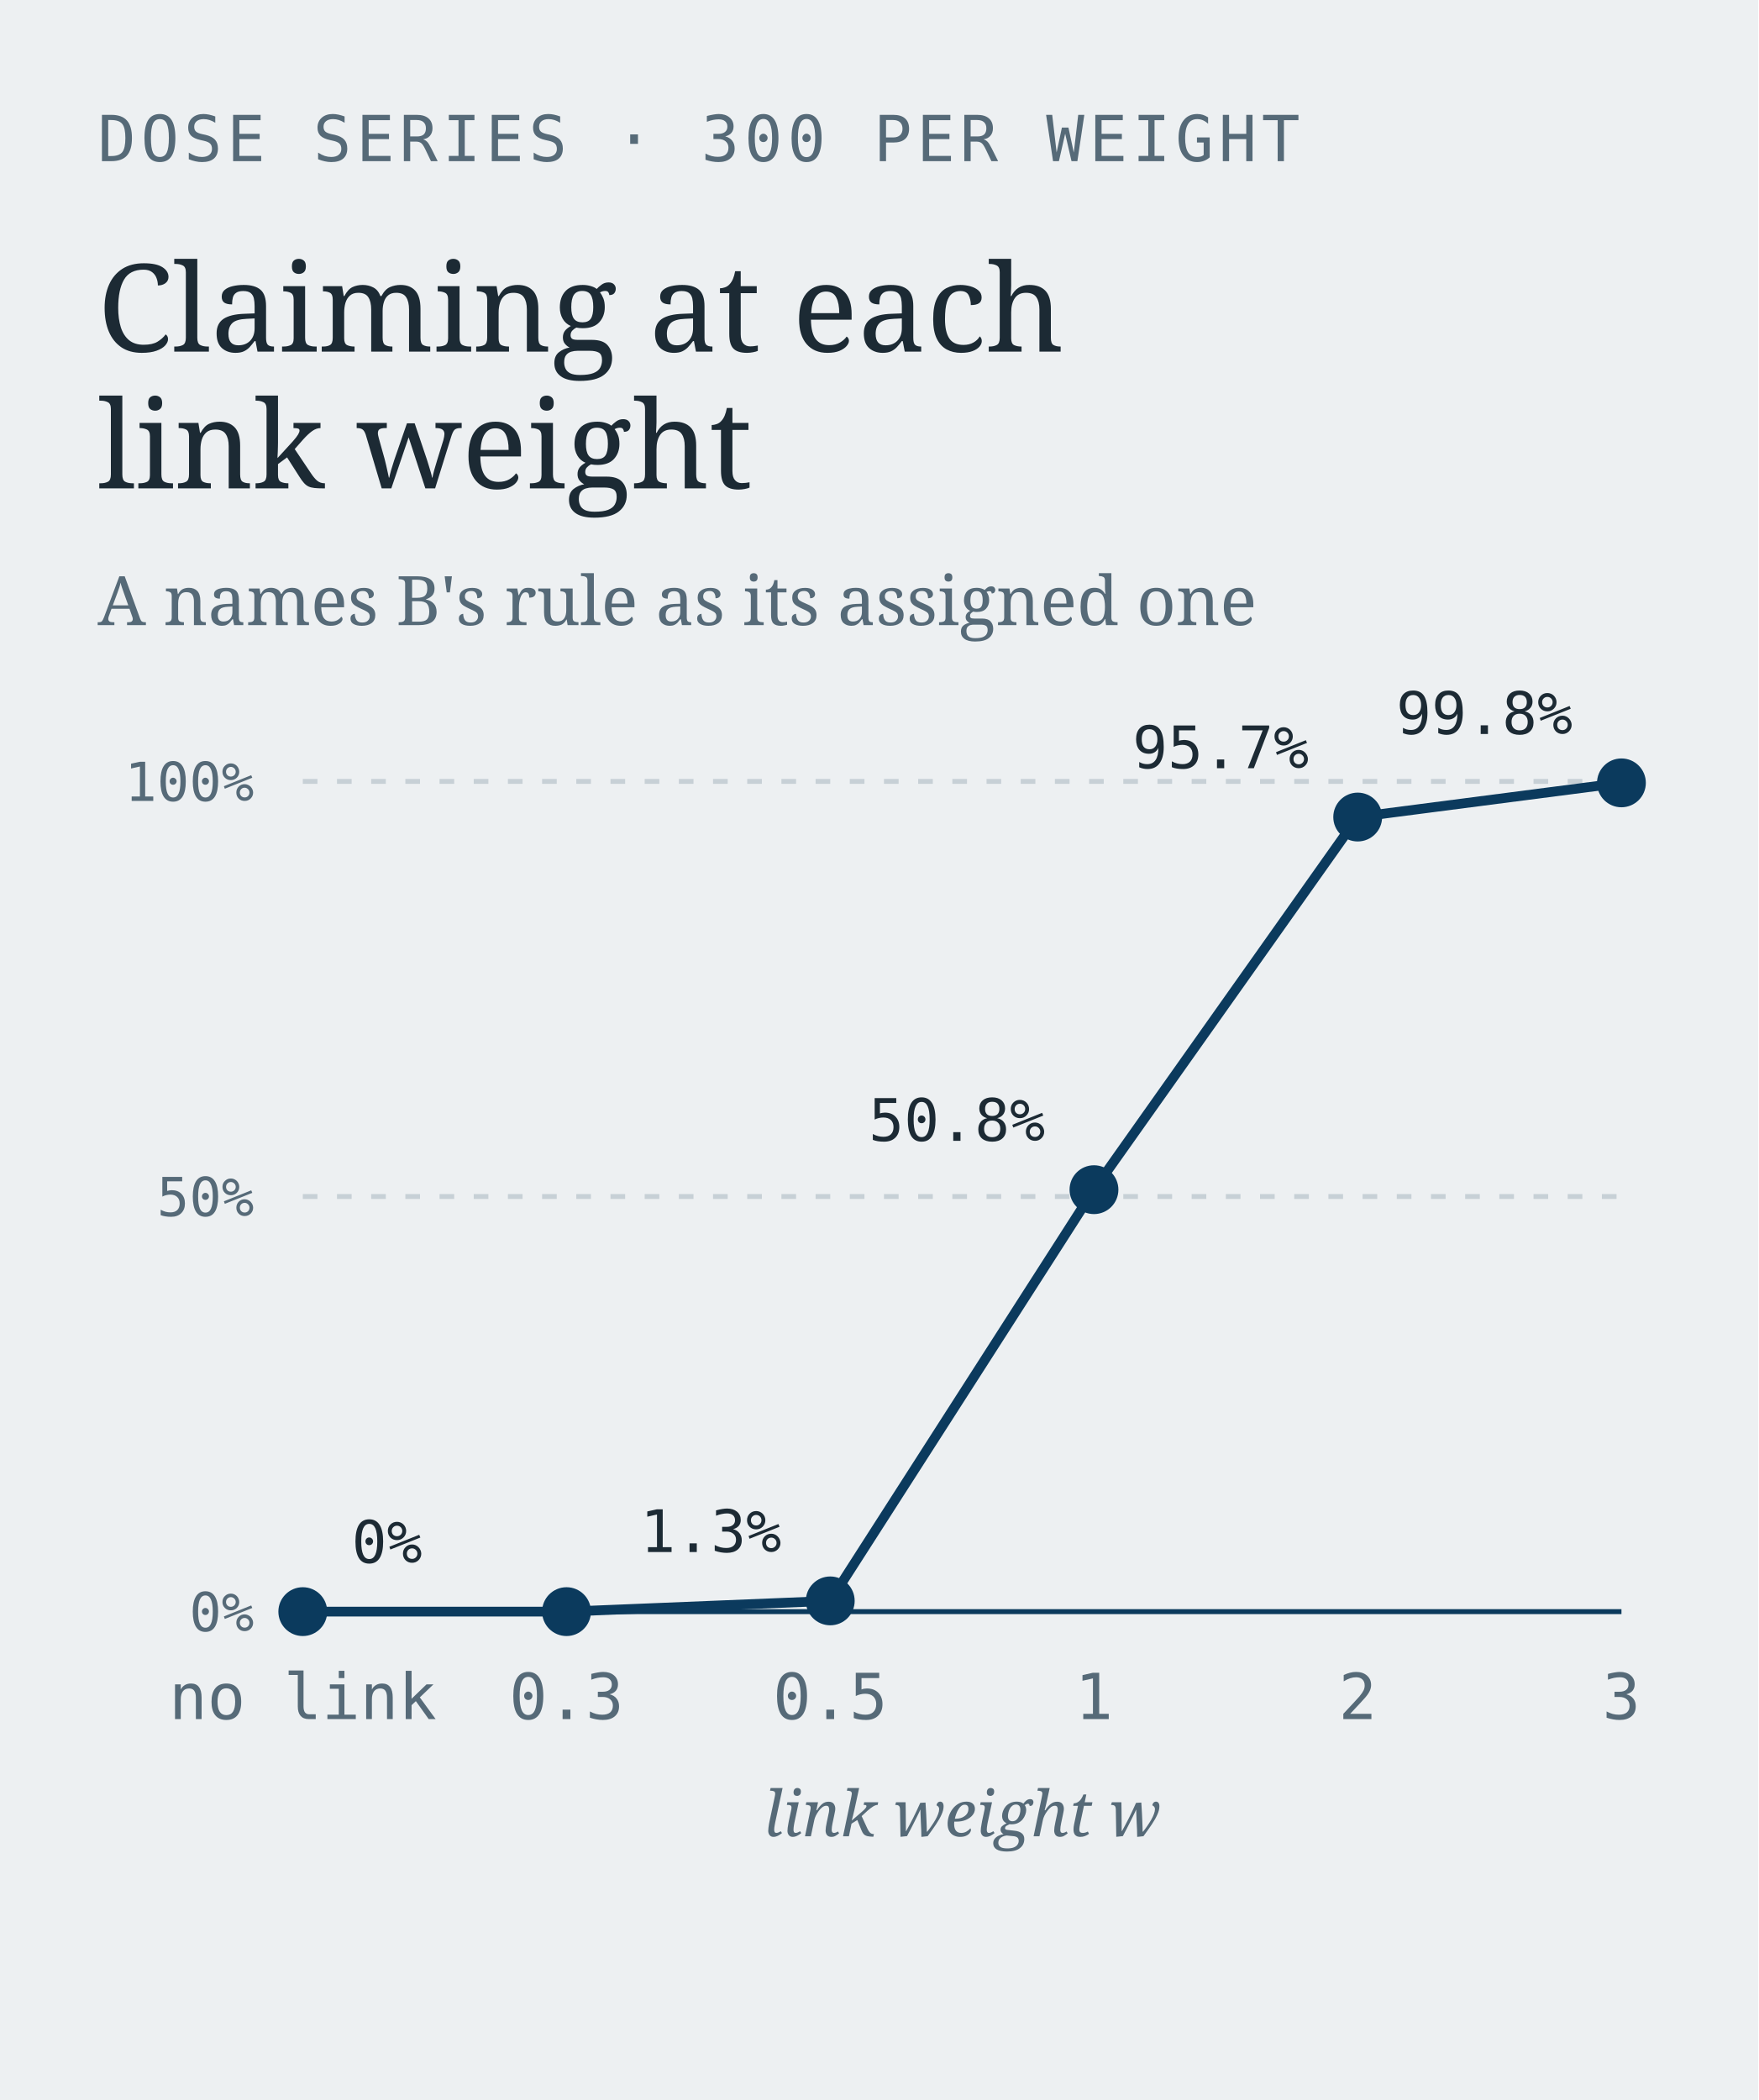
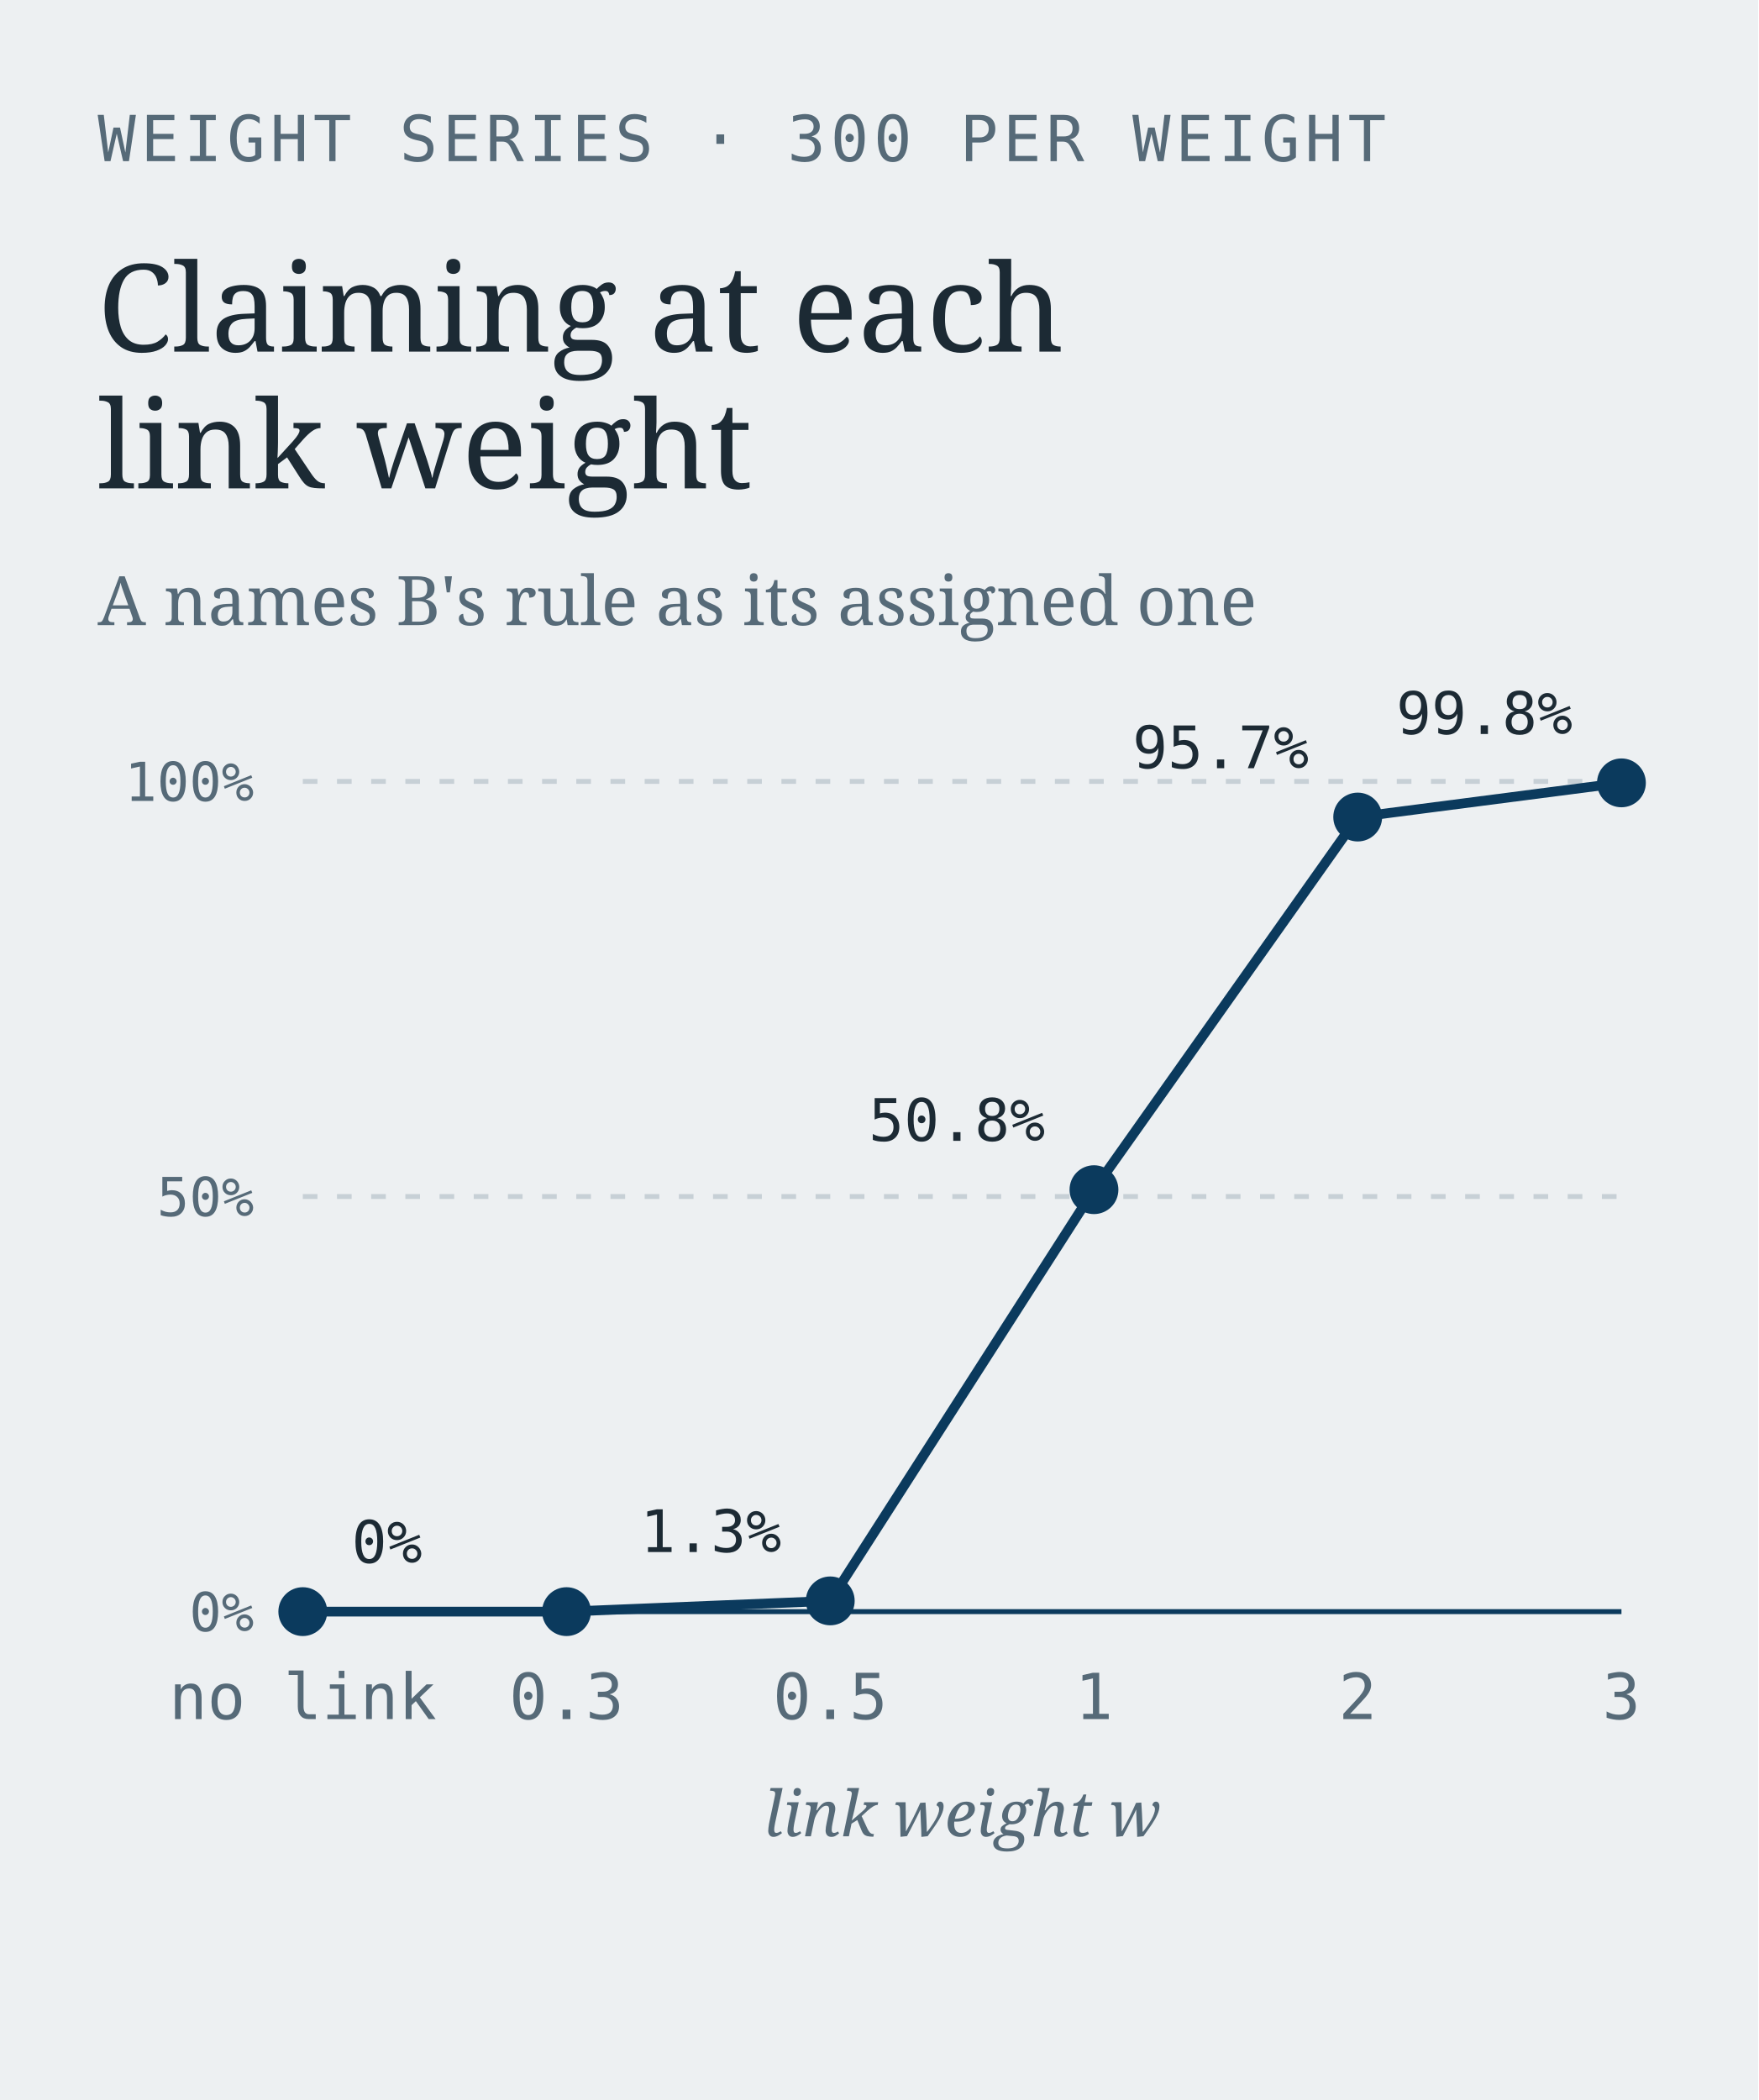
<svg xmlns="http://www.w3.org/2000/svg" width="360" height="430" viewBox="0 0 360 430" role="img" aria-labelledby="title desc">
  <rect width="360" height="430" fill="#EDF0F2" />
  <defs>
    <marker id="arrow" viewBox="0 0 10 10" refX="8" refY="5" markerWidth="6" markerHeight="6" orient="auto-start-reverse">
      <path d="M 0 0 L 10 5 L 0 10 z" fill="#0B3A5D" />
    </marker>
    <pattern id="hatch" width="6" height="6" patternUnits="userSpaceOnUse" patternTransform="rotate(45)">
      <rect width="6" height="6" fill="#EDF0F2" />
      <line x1="0" y1="0" x2="0" y2="6" stroke="#0B3A5D" stroke-width="2.2" />
    </pattern>
  </defs>
  <style>text{font-family:Newsreader,Georgia,serif;fill:#1C2A34}.muted{fill:#566A78}.eyebrow{font-family:"IBM Plex Mono",Menlo,monospace;letter-spacing:1px}.mono{font-family:"IBM Plex Mono",Menlo,monospace}.italic{font-style:italic}.strong{font-weight:600}.onink{fill:#EDF0F2}</style>
-   <text x="20.0" y="33.0" font-size="13" class="eyebrow muted" text-anchor="start">DOSE SERIES · 300 PER WEIGHT</text>
+   <text x="20.0" y="33.0" font-size="13" class="eyebrow muted" text-anchor="start">WEIGHT SERIES · 300 PER WEIGHT</text>
  <text x="20.0" y="72.0" font-size="25" text-anchor="start">Claiming at each</text>
  <text x="20.0" y="100.0" font-size="25" text-anchor="start">link weight</text>
  <text x="20.0" y="128.0" font-size="14" class="muted" text-anchor="start">A names B's rule as its assigned one</text>
  <line x1="62.0" y1="330.0" x2="332.0" y2="330.0" stroke="#C7D0D6" stroke-width="1" />
  <text x="52.0" y="334.0" font-size="11" class="mono muted" text-anchor="end">0%</text>
  <line x1="62.0" y1="245.0" x2="332.0" y2="245.0" stroke="#C7D0D6" stroke-width="1" stroke-dasharray="3 4" />
  <text x="52.0" y="249.0" font-size="11" class="mono muted" text-anchor="end">50%</text>
  <line x1="62.0" y1="160.0" x2="332.0" y2="160.0" stroke="#C7D0D6" stroke-width="1" stroke-dasharray="3 4" />
  <text x="52.0" y="164.0" font-size="11" class="mono muted" text-anchor="end">100%</text>
  <line x1="62.0" y1="330.0" x2="332.0" y2="330.0" stroke="#0B3A5D" stroke-width="1" />
  <path d="M 62.0 330.0 L 116.0 330.0 L 170.0 327.8 L 224.0 243.6 L 278.0 167.3 L 332.0 160.3" fill="none" stroke="#0B3A5D" stroke-width="2" stroke-linejoin="round" />
  <circle cx="62.0" cy="330.0" r="5" fill="#0B3A5D" />
  <text x="62.0" y="352.0" font-size="13" class="mono muted" text-anchor="middle">no link</text>
  <text x="72.0" y="320.0" font-size="12" class="mono" text-anchor="start">0%</text>
  <circle cx="116.0" cy="330.0" r="5" fill="#0B3A5D" />
  <text x="116.0" y="352.0" font-size="13" class="mono muted" text-anchor="middle">0.3</text>
  <circle cx="170.0" cy="327.8" r="5" fill="#0B3A5D" />
  <text x="170.0" y="352.0" font-size="13" class="mono muted" text-anchor="middle">0.5</text>
  <text x="160.0" y="317.8" font-size="12" class="mono" text-anchor="end">1.3%</text>
  <circle cx="224.0" cy="243.6" r="5" fill="#0B3A5D" />
  <text x="224.0" y="352.0" font-size="13" class="mono muted" text-anchor="middle">1</text>
  <text x="214.0" y="233.6" font-size="12" class="mono" text-anchor="end">50.8%</text>
  <circle cx="278.0" cy="167.3" r="5" fill="#0B3A5D" />
  <text x="278.0" y="352.0" font-size="13" class="mono muted" text-anchor="middle">2</text>
  <text x="268.0" y="157.3" font-size="12" class="mono" text-anchor="end">95.7%</text>
  <circle cx="332.0" cy="160.3" r="5" fill="#0B3A5D" />
  <text x="332.0" y="352.0" font-size="13" class="mono muted" text-anchor="middle">3</text>
  <text x="322.0" y="150.3" font-size="12" class="mono" text-anchor="end">99.8%</text>
  <text x="197.0" y="376.0" font-size="13" class="muted italic" text-anchor="middle">link weight w</text>
</svg>
